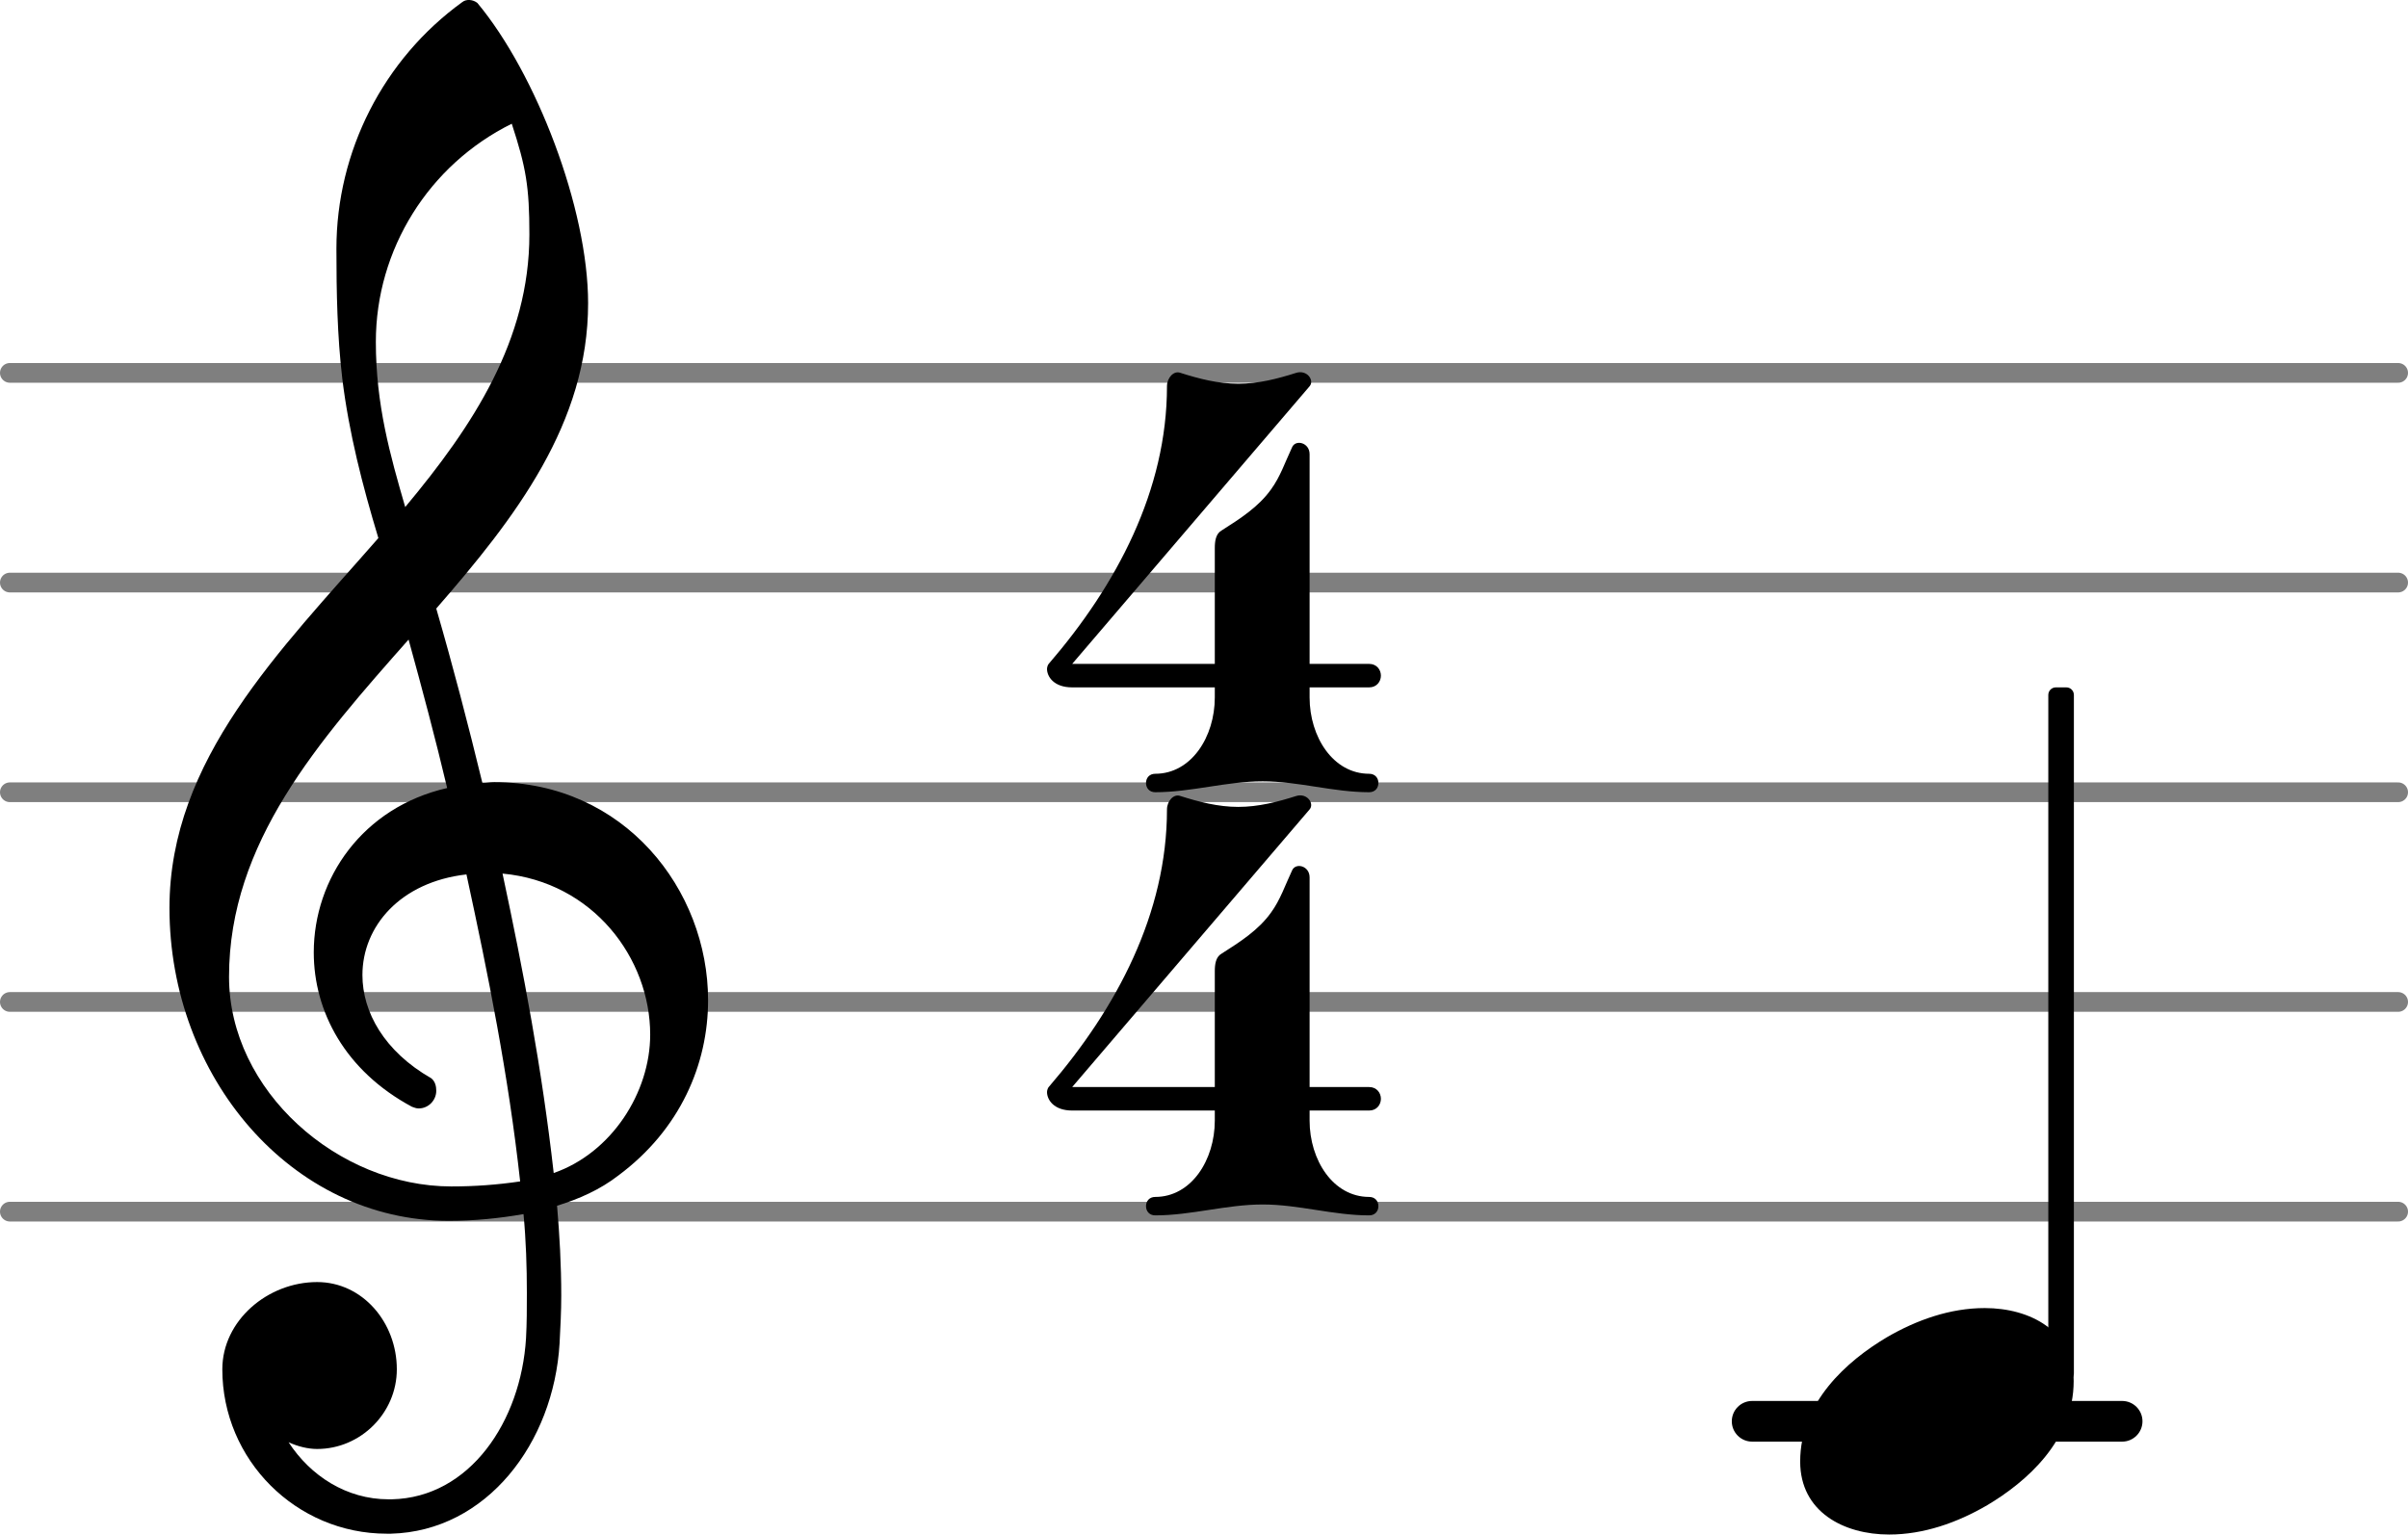
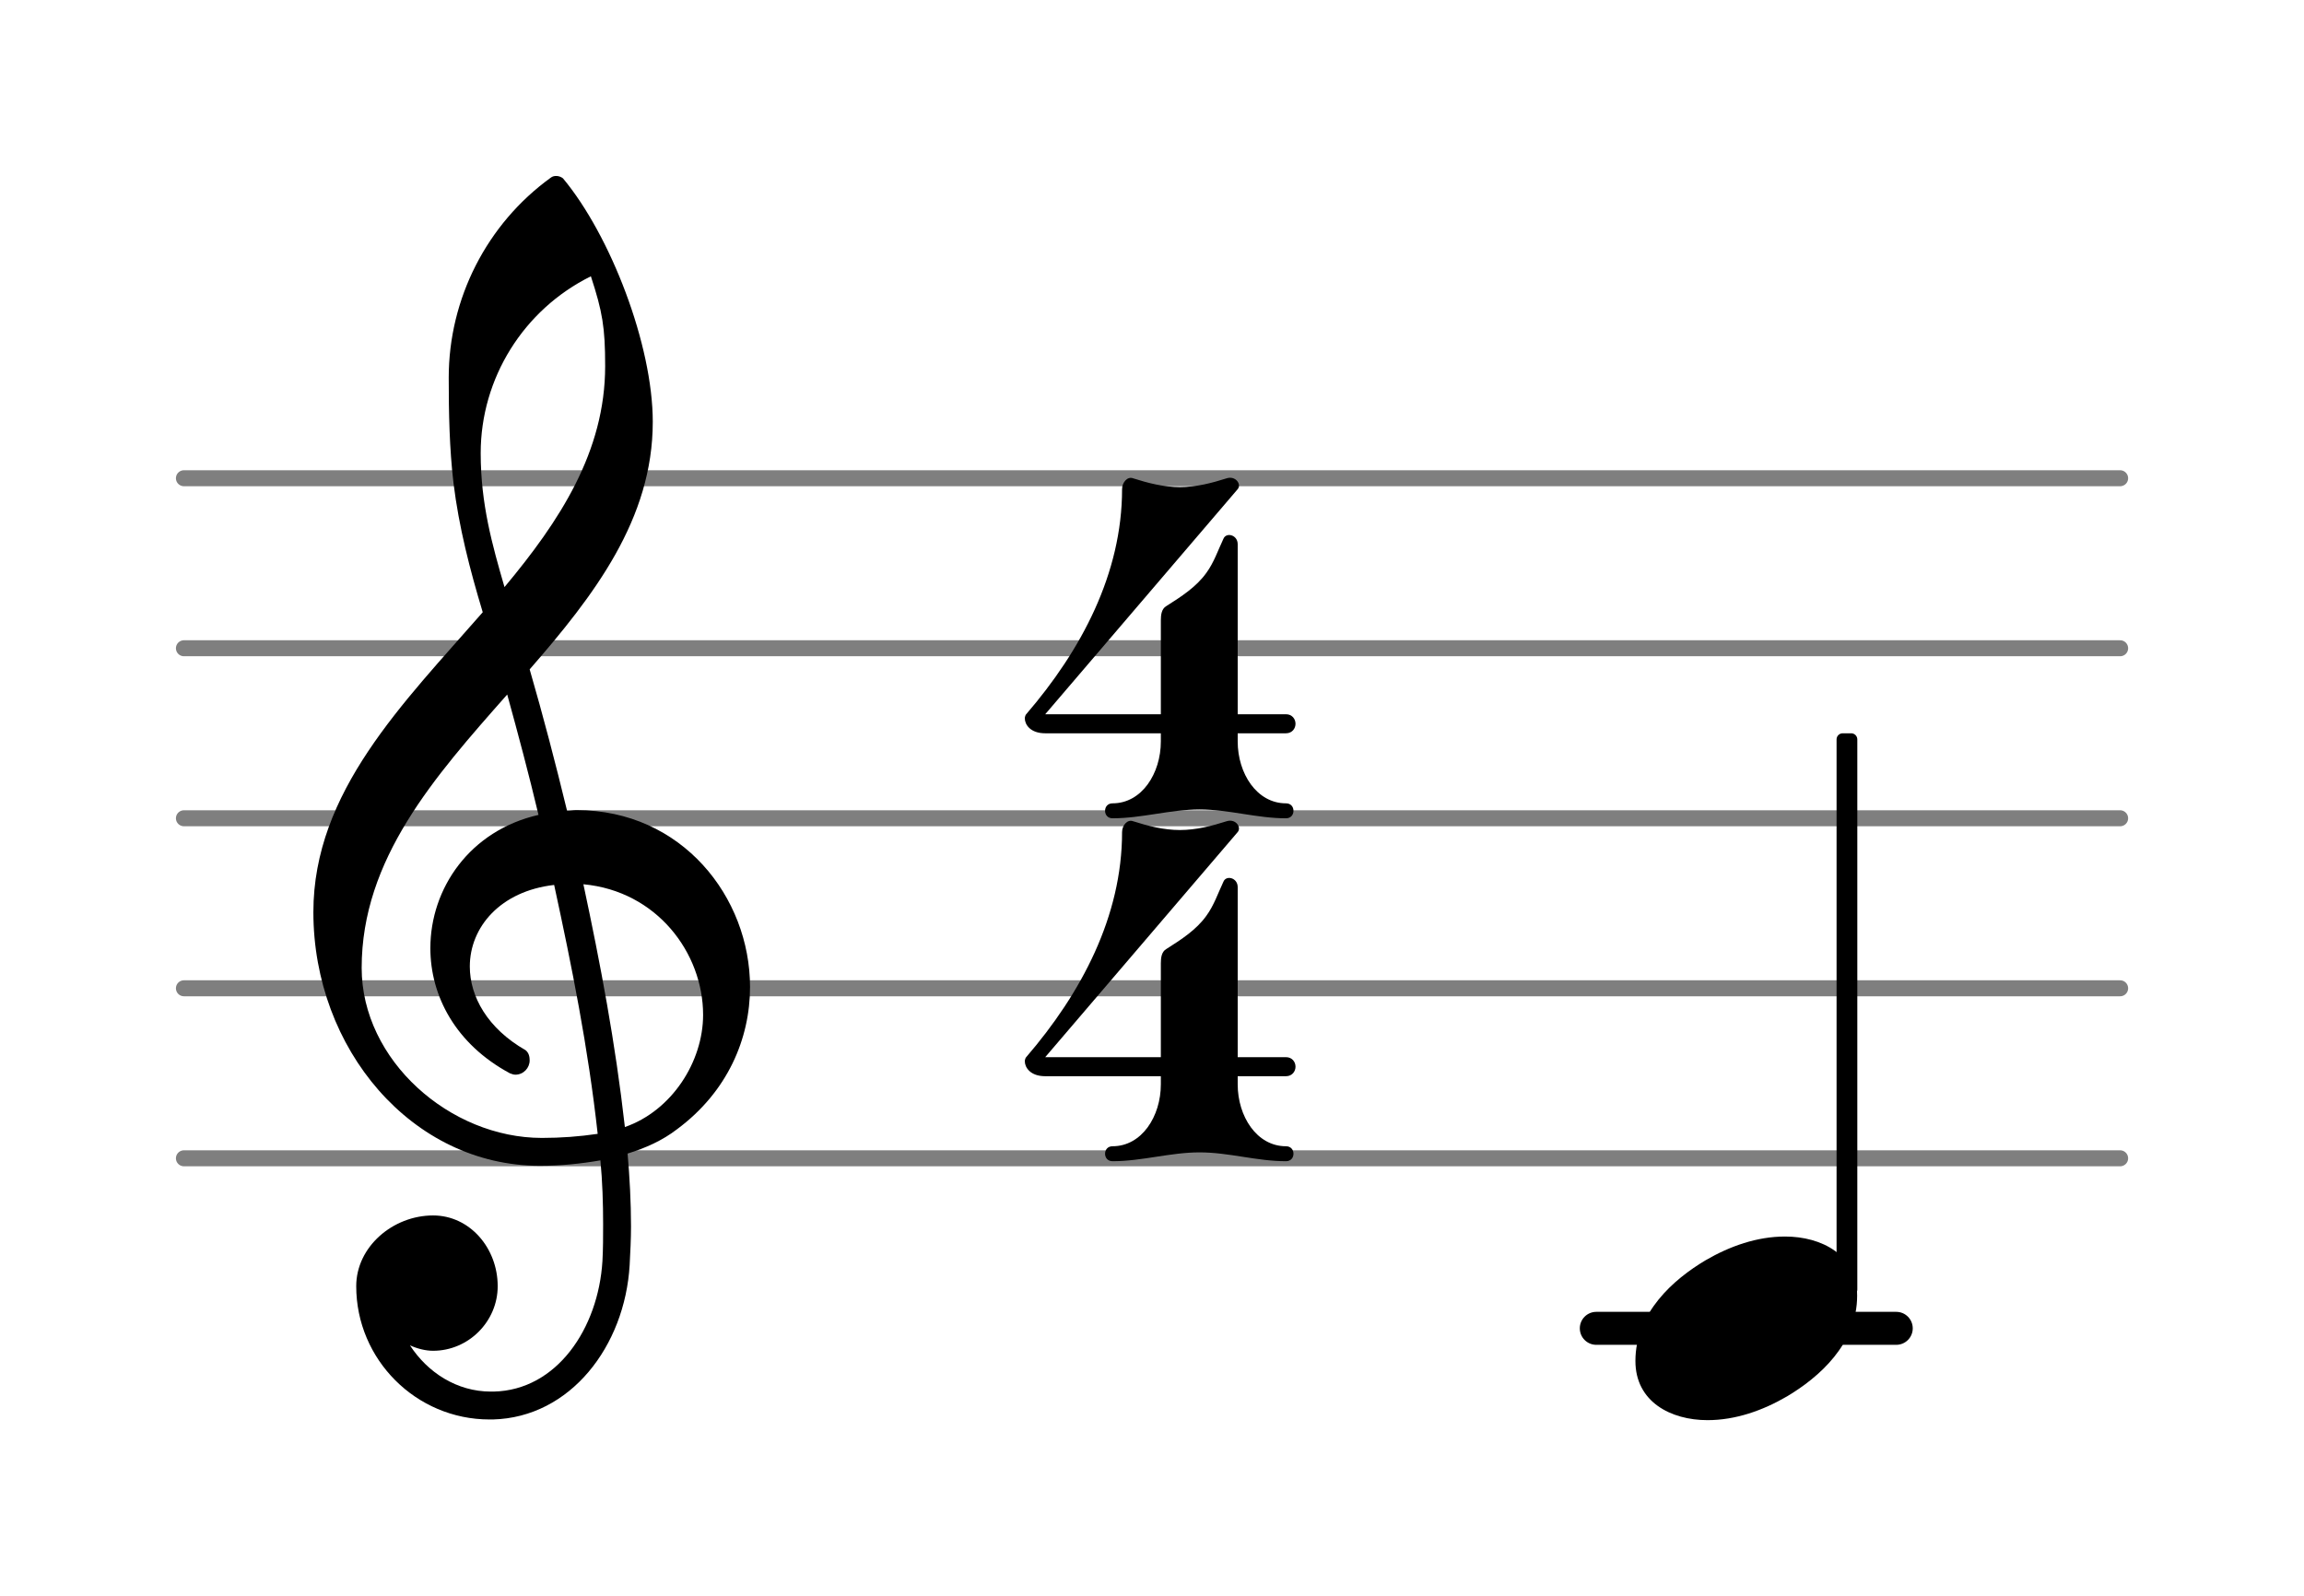
- <svg xmlns="http://www.w3.org/2000/svg" version="1.2" width="22.193mm" height="14.146mm" viewBox="0 0 11.481 7.318" id="svg28">
+ <svg xmlns="http://www.w3.org/2000/svg" version="1.2" width="26.193mm" height="18.146mm" viewBox="0 0 13.55 9.387" id="svg28">
  <defs id="defs32" />
  <style text="style/css" id="style2">
tspan { white-space: pre; }
</style>
-   <g color="#7f7f7f" id="g14" transform="translate(-13.14,-3.576414)">
+   <g color="#7f7f7f" id="g14" transform="translate(-12.10535,-2.541769)">
    <line transform="translate(13.14,9.3546)" stroke-linejoin="round" stroke-linecap="round" stroke-width="0.094" stroke="currentColor" x1="0.047" y1="0" x2="11.434" y2="0" id="line4" />
    <line transform="translate(13.14,8.3546)" stroke-linejoin="round" stroke-linecap="round" stroke-width="0.094" stroke="currentColor" x1="0.047" y1="0" x2="11.434" y2="0" id="line6" />
    <line transform="translate(13.14,7.3546)" stroke-linejoin="round" stroke-linecap="round" stroke-width="0.094" stroke="currentColor" x1="0.047" y1="0" x2="11.434" y2="0" id="line8" />
    <line transform="translate(13.14,6.3546)" stroke-linejoin="round" stroke-linecap="round" stroke-width="0.094" stroke="currentColor" x1="0.047" y1="0" x2="11.434" y2="0" id="line10" />
    <line transform="translate(13.14,5.3546)" stroke-linejoin="round" stroke-linecap="round" stroke-width="0.094" stroke="currentColor" x1="0.047" y1="0" x2="11.434" y2="0" id="line12" />
  </g>
-   <rect x="8.257" y="6.681" width="1.958" height="0.194" ry="0.097" fill="currentColor" id="rect16" />
-   <rect x="9.766" y="3.278" width="0.122" height="3.308" ry="0.036" fill="currentColor" id="rect18" />
-   <path d="m 5.792,3.326 h 0.452 c 0,0.188 0.112,0.364 0.284,0.364 0.028,0 0.044,0.02 0.044,0.044 0,0.024 -0.016,0.044 -0.044,0.044 -0.172,0 -0.336,-0.052 -0.508,-0.052 -0.172,0 -0.34,0.052 -0.512,0.052 -0.028,0 -0.044,-0.02 -0.044,-0.044 0,-0.024 0.016,-0.044 0.044,-0.044 0.172,0 0.284,-0.176 0.284,-0.364 z m 0.032,-0.796 c 0.088,-0.056 0.176,-0.112 0.236,-0.196 0.044,-0.06 0.068,-0.132 0.1,-0.2 0.016,-0.04 0.084,-0.024 0.084,0.032 v 1 h 0.284 c 0.036,0 0.056,0.028 0.056,0.056 0,0.028 -0.02,0.056 -0.056,0.056 H 6.244 v 0.048 H 5.792 v -0.048 h -0.68 c -0.088,0 -0.12,-0.052 -0.12,-0.088 0,-0.008 0.004,-0.02 0.008,-0.024 0.324,-0.376 0.564,-0.828 0.564,-1.324 0,-0.04 0.032,-0.076 0.064,-0.064 0.088,0.028 0.18,0.052 0.276,0.052 0.096,0 0.188,-0.024 0.276,-0.052 0.052,-0.016 0.088,0.036 0.064,0.064 l -1.132,1.324 h 0.68 v -0.552 c 0,-0.032 0.004,-0.068 0.032,-0.084 z" fill="currentColor" id="path20" style="stroke-width:0.004" />
-   <path d="m 5.792,5.344 h 0.452 c 0,0.188 0.112,0.364 0.284,0.364 0.028,0 0.044,0.02 0.044,0.044 0,0.024 -0.016,0.044 -0.044,0.044 -0.172,0 -0.336,-0.052 -0.508,-0.052 -0.172,0 -0.34,0.052 -0.512,0.052 -0.028,0 -0.044,-0.02 -0.044,-0.044 0,-0.024 0.016,-0.044 0.044,-0.044 0.172,0 0.284,-0.176 0.284,-0.364 z m 0.032,-0.796 c 0.088,-0.056 0.176,-0.112 0.236,-0.196 0.044,-0.06 0.068,-0.132 0.1,-0.2 0.016,-0.04 0.084,-0.024 0.084,0.032 v 1 h 0.284 c 0.036,0 0.056,0.028 0.056,0.056 0,0.028 -0.02,0.056 -0.056,0.056 H 6.244 v 0.048 H 5.792 v -0.048 h -0.68 c -0.088,0 -0.12,-0.052 -0.12,-0.088 0,-0.008 0.004,-0.02 0.008,-0.024 0.324,-0.376 0.564,-0.828 0.564,-1.324 0,-0.04 0.032,-0.076 0.064,-0.064 0.088,0.028 0.18,0.052 0.276,0.052 0.096,0 0.188,-0.024 0.276,-0.052 0.052,-0.016 0.088,0.036 0.064,0.064 l -1.132,1.324 h 0.68 v -0.552 c 0,-0.032 0.004,-0.068 0.032,-0.084 z" fill="currentColor" id="path22" style="stroke-width:0.004" />
-   <path d="m 1.868,7.15 -0.004,0.164 h -0.02 c -0.432,0 -0.784,-0.352 -0.784,-0.784 0,-0.232 0.216,-0.416 0.452,-0.416 0.216,0 0.38,0.192 0.38,0.416 0,0.208 -0.172,0.38 -0.38,0.38 -0.044,0 -0.092,-0.012 -0.136,-0.032 0.104,0.16 0.276,0.272 0.476,0.272 z m 0.432,-3.416 c 0.02,0 0.036,-0.004 0.056,-0.004 0.62,0 1.02,0.512 1.02,1.04 0,0.304 -0.132,0.616 -0.428,0.836 -0.088,0.068 -0.188,0.112 -0.292,0.144 0.012,0.14 0.02,0.284 0.02,0.428 0,0.076 -0.004,0.152 -0.008,0.228 -0.028,0.476 -0.348,0.896 -0.804,0.908 l 0.004,-0.164 c 0.372,-0.008 0.616,-0.372 0.64,-0.768 0.004,-0.072 0.004,-0.144 0.004,-0.216 0,-0.124 -0.004,-0.252 -0.016,-0.376 -0.116,0.02 -0.232,0.032 -0.356,0.032 -0.752,0 -1.332,-0.688 -1.332,-1.492 0,-0.708 0.528,-1.228 0.996,-1.764 -0.076,-0.252 -0.14,-0.5 -0.172,-0.76 -0.024,-0.204 -0.028,-0.412 -0.028,-0.62 0,-0.464 0.224,-0.904 0.6,-1.176 0.02,-0.016 0.052,-0.012 0.072,0.004 0.28,0.336 0.528,0.98 0.528,1.432 0,0.572 -0.344,1.02 -0.724,1.456 0.08,0.276 0.152,0.552 0.22,0.832 z m 0.34,1.86 c 0.276,-0.096 0.46,-0.384 0.46,-0.66 0,-0.364 -0.272,-0.728 -0.704,-0.768 0.1,0.468 0.188,0.932 0.244,1.428 z m -1.548,-0.936 c 0,0.544 0.52,1 1.06,1 0.112,0 0.22,-0.008 0.328,-0.024 -0.056,-0.508 -0.152,-0.984 -0.256,-1.464 -0.316,0.036 -0.496,0.248 -0.496,0.48 0,0.176 0.104,0.364 0.328,0.492 0.02,0.016 0.024,0.04 0.024,0.06 0,0.044 -0.036,0.084 -0.084,0.084 -0.012,0 -0.02,-0.004 -0.032,-0.008 -0.32,-0.172 -0.468,-0.456 -0.468,-0.736 0,-0.352 0.232,-0.692 0.636,-0.784 -0.056,-0.236 -0.12,-0.476 -0.184,-0.708 -0.428,0.484 -0.856,0.968 -0.856,1.608 z m 1.432,-3.54 c 0,-0.228 -0.016,-0.32 -0.084,-0.528 -0.396,0.196 -0.648,0.6 -0.648,1.04 0,0.3 0.068,0.54 0.14,0.788 0.324,-0.388 0.592,-0.796 0.592,-1.3 z" fill="currentColor" id="path24" style="stroke-width:0.004" />
-   <path d="m 9.463,6.238 c 0.216,0 0.424,0.108 0.424,0.348 0,0.284 -0.224,0.48 -0.412,0.592 -0.144,0.084 -0.304,0.14 -0.468,0.14 -0.216,0 -0.424,-0.108 -0.424,-0.348 0,-0.284 0.224,-0.48 0.412,-0.592 0.144,-0.084 0.304,-0.14 0.468,-0.14 z" fill="currentColor" id="path26" style="stroke-width:0.004" />
+   <rect x="9.291" y="7.716" width="1.958" height="0.194" ry="0.097" fill="currentColor" id="rect16" />
+   <rect x="10.801" y="4.313" width="0.122" height="3.308" ry="0.036" fill="currentColor" id="rect18" />
+   <path d="m 6.827,4.361 h 0.452 c 0,0.188 0.112,0.364 0.284,0.364 0.028,0 0.044,0.02 0.044,0.044 0,0.024 -0.016,0.044 -0.044,0.044 -0.172,0 -0.336,-0.052 -0.508,-0.052 -0.172,0 -0.34,0.052 -0.512,0.052 -0.028,0 -0.044,-0.02 -0.044,-0.044 0,-0.024 0.016,-0.044 0.044,-0.044 0.172,0 0.284,-0.176 0.284,-0.364 z m 0.032,-0.796 c 0.088,-0.056 0.176,-0.112 0.236,-0.196 0.044,-0.06 0.068,-0.132 0.1,-0.2 0.016,-0.04 0.084,-0.024 0.084,0.032 v 1 h 0.284 c 0.036,0 0.056,0.028 0.056,0.056 0,0.028 -0.02,0.056 -0.056,0.056 h -0.284 v 0.048 h -0.452 v -0.048 h -0.68 c -0.088,0 -0.12,-0.052 -0.12,-0.088 0,-0.008 0.004,-0.02 0.008,-0.024 0.324,-0.376 0.564,-0.828 0.564,-1.324 0,-0.04 0.032,-0.076 0.064,-0.064 0.088,0.028 0.18,0.052 0.276,0.052 0.096,0 0.188,-0.024 0.276,-0.052 0.052,-0.016 0.088,0.036 0.064,0.064 l -1.132,1.324 h 0.68 v -0.552 c 0,-0.032 0.004,-0.068 0.032,-0.084 z" fill="currentColor" id="path20" style="stroke-width:0.004" />
+   <path d="m 6.827,6.378 h 0.452 c 0,0.188 0.112,0.364 0.284,0.364 0.028,0 0.044,0.02 0.044,0.044 0,0.024 -0.016,0.044 -0.044,0.044 -0.172,0 -0.336,-0.052 -0.508,-0.052 -0.172,0 -0.34,0.052 -0.512,0.052 -0.028,0 -0.044,-0.02 -0.044,-0.044 0,-0.024 0.016,-0.044 0.044,-0.044 0.172,0 0.284,-0.176 0.284,-0.364 z m 0.032,-0.796 c 0.088,-0.056 0.176,-0.112 0.236,-0.196 0.044,-0.06 0.068,-0.132 0.1,-0.2 0.016,-0.04 0.084,-0.024 0.084,0.032 v 1 h 0.284 c 0.036,0 0.056,0.028 0.056,0.056 0,0.028 -0.02,0.056 -0.056,0.056 h -0.284 v 0.048 h -0.452 v -0.048 h -0.68 c -0.088,0 -0.12,-0.052 -0.12,-0.088 0,-0.008 0.004,-0.02 0.008,-0.024 0.324,-0.376 0.564,-0.828 0.564,-1.324 0,-0.04 0.032,-0.076 0.064,-0.064 0.088,0.028 0.18,0.052 0.276,0.052 0.096,0 0.188,-0.024 0.276,-0.052 0.052,-0.016 0.088,0.036 0.064,0.064 l -1.132,1.324 h 0.68 v -0.552 c 0,-0.032 0.004,-0.068 0.032,-0.084 z" fill="currentColor" id="path22" style="stroke-width:0.004" />
+   <path d="m 2.903,8.185 -0.004,0.164 h -0.02 c -0.432,0 -0.784,-0.352 -0.784,-0.784 0,-0.232 0.216,-0.416 0.452,-0.416 0.216,0 0.38,0.192 0.38,0.416 0,0.208 -0.172,0.38 -0.38,0.38 -0.044,0 -0.092,-0.012 -0.136,-0.032 0.104,0.16 0.276,0.272 0.476,0.272 z m 0.432,-3.416 c 0.02,0 0.036,-0.004 0.056,-0.004 0.62,0 1.02,0.512 1.02,1.04 0,0.304 -0.132,0.616 -0.428,0.836 -0.088,0.068 -0.188,0.112 -0.292,0.144 0.012,0.14 0.02,0.284 0.02,0.428 0,0.076 -0.004,0.152 -0.008,0.228 -0.028,0.476 -0.348,0.896 -0.804,0.908 l 0.004,-0.164 c 0.372,-0.008 0.616,-0.372 0.64,-0.768 0.004,-0.072 0.004,-0.144 0.004,-0.216 0,-0.124 -0.004,-0.252 -0.016,-0.376 -0.116,0.02 -0.232,0.032 -0.356,0.032 -0.752,0 -1.332,-0.688 -1.332,-1.492 0,-0.708 0.528,-1.228 0.996,-1.764 -0.076,-0.252 -0.14,-0.5 -0.172,-0.76 -0.024,-0.204 -0.028,-0.412 -0.028,-0.62 0,-0.464 0.224,-0.904 0.6,-1.176 0.02,-0.016 0.052,-0.012 0.072,0.004 0.28,0.336 0.528,0.98 0.528,1.432 0,0.572 -0.344,1.02 -0.724,1.456 0.08,0.276 0.152,0.552 0.22,0.832 z m 0.34,1.86 c 0.276,-0.096 0.46,-0.384 0.46,-0.66 0,-0.364 -0.272,-0.728 -0.704,-0.768 0.1,0.468 0.188,0.932 0.244,1.428 z m -1.548,-0.936 c 0,0.544 0.52,1 1.06,1 0.112,0 0.22,-0.008 0.328,-0.024 -0.056,-0.508 -0.152,-0.984 -0.256,-1.464 -0.316,0.036 -0.496,0.248 -0.496,0.48 0,0.176 0.104,0.364 0.328,0.492 0.02,0.016 0.024,0.04 0.024,0.06 0,0.044 -0.036,0.084 -0.084,0.084 -0.012,0 -0.02,-0.004 -0.032,-0.008 -0.32,-0.172 -0.468,-0.456 -0.468,-0.736 0,-0.352 0.232,-0.692 0.636,-0.784 -0.056,-0.236 -0.12,-0.476 -0.184,-0.708 -0.428,0.484 -0.856,0.968 -0.856,1.608 z m 1.432,-3.54 c 0,-0.228 -0.016,-0.32 -0.084,-0.528 -0.396,0.196 -0.648,0.6 -0.648,1.04 0,0.3 0.068,0.54 0.14,0.788 0.324,-0.388 0.592,-0.796 0.592,-1.3 z" fill="currentColor" id="path24" style="stroke-width:0.004" />
+   <path d="m 10.498,7.273 c 0.216,0 0.424,0.108 0.424,0.348 0,0.284 -0.224,0.48 -0.412,0.592 -0.144,0.084 -0.304,0.14 -0.468,0.14 -0.216,0 -0.424,-0.108 -0.424,-0.348 0,-0.284 0.224,-0.48 0.412,-0.592 0.144,-0.084 0.304,-0.14 0.468,-0.14 z" fill="currentColor" id="path26" style="stroke-width:0.004" />
</svg>
